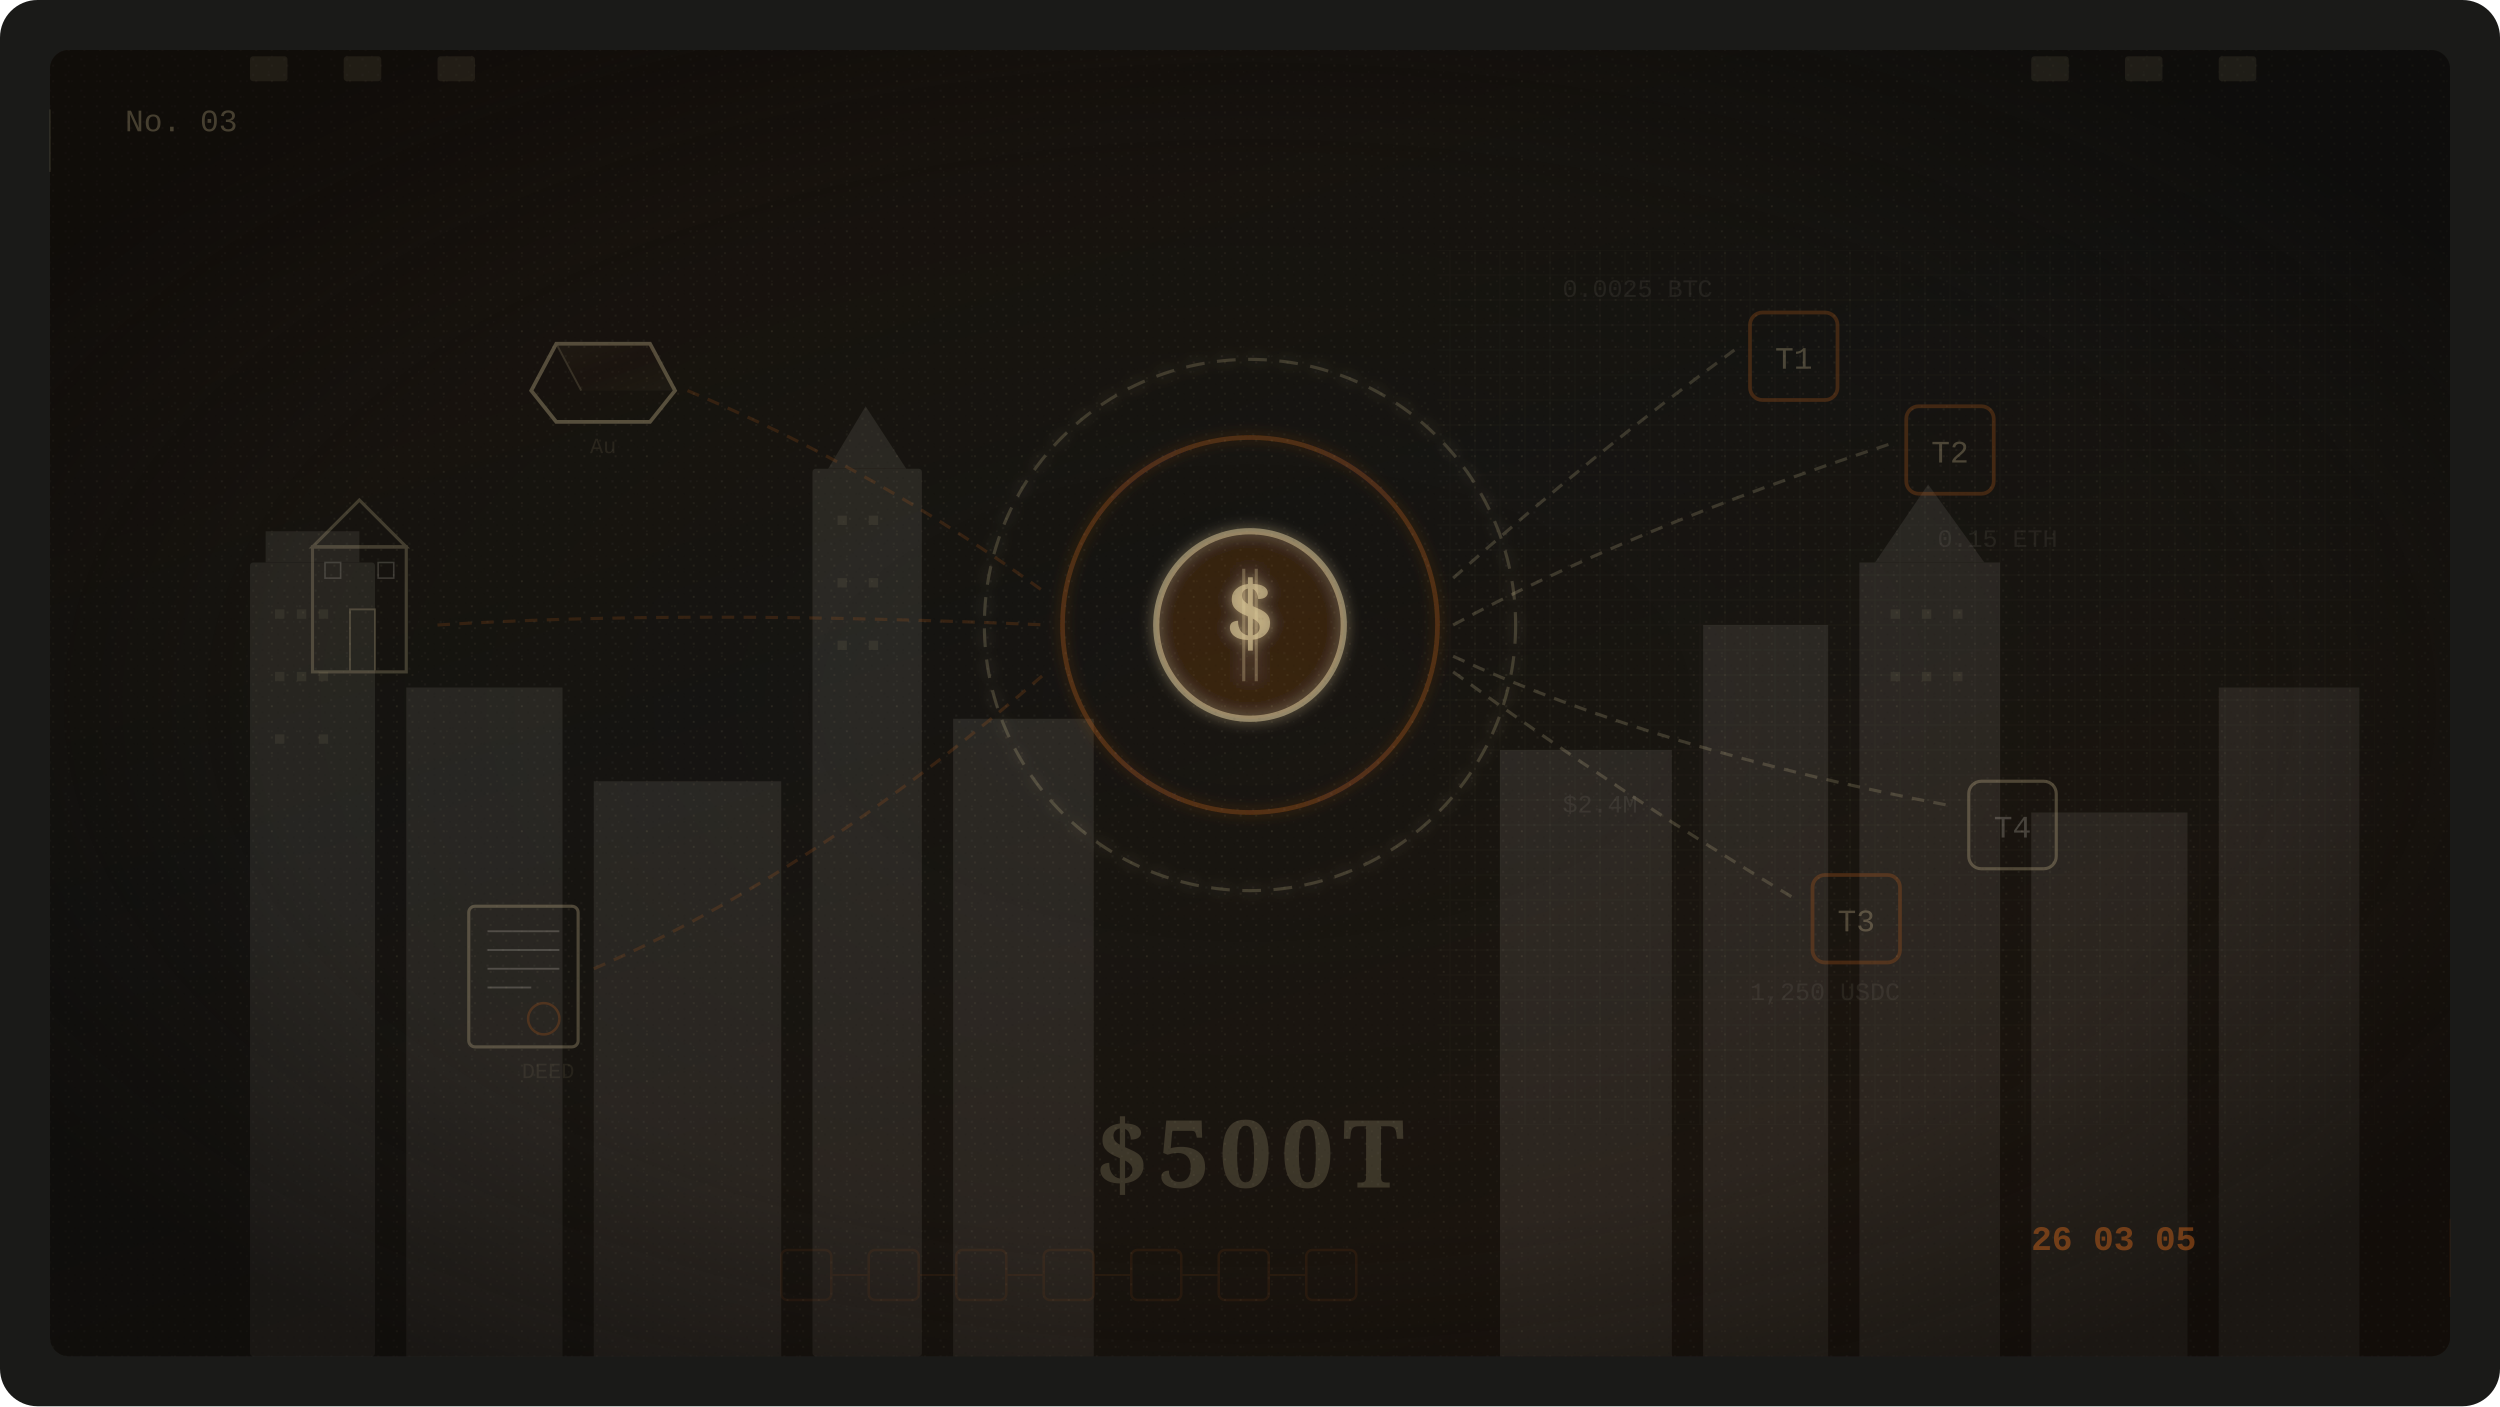
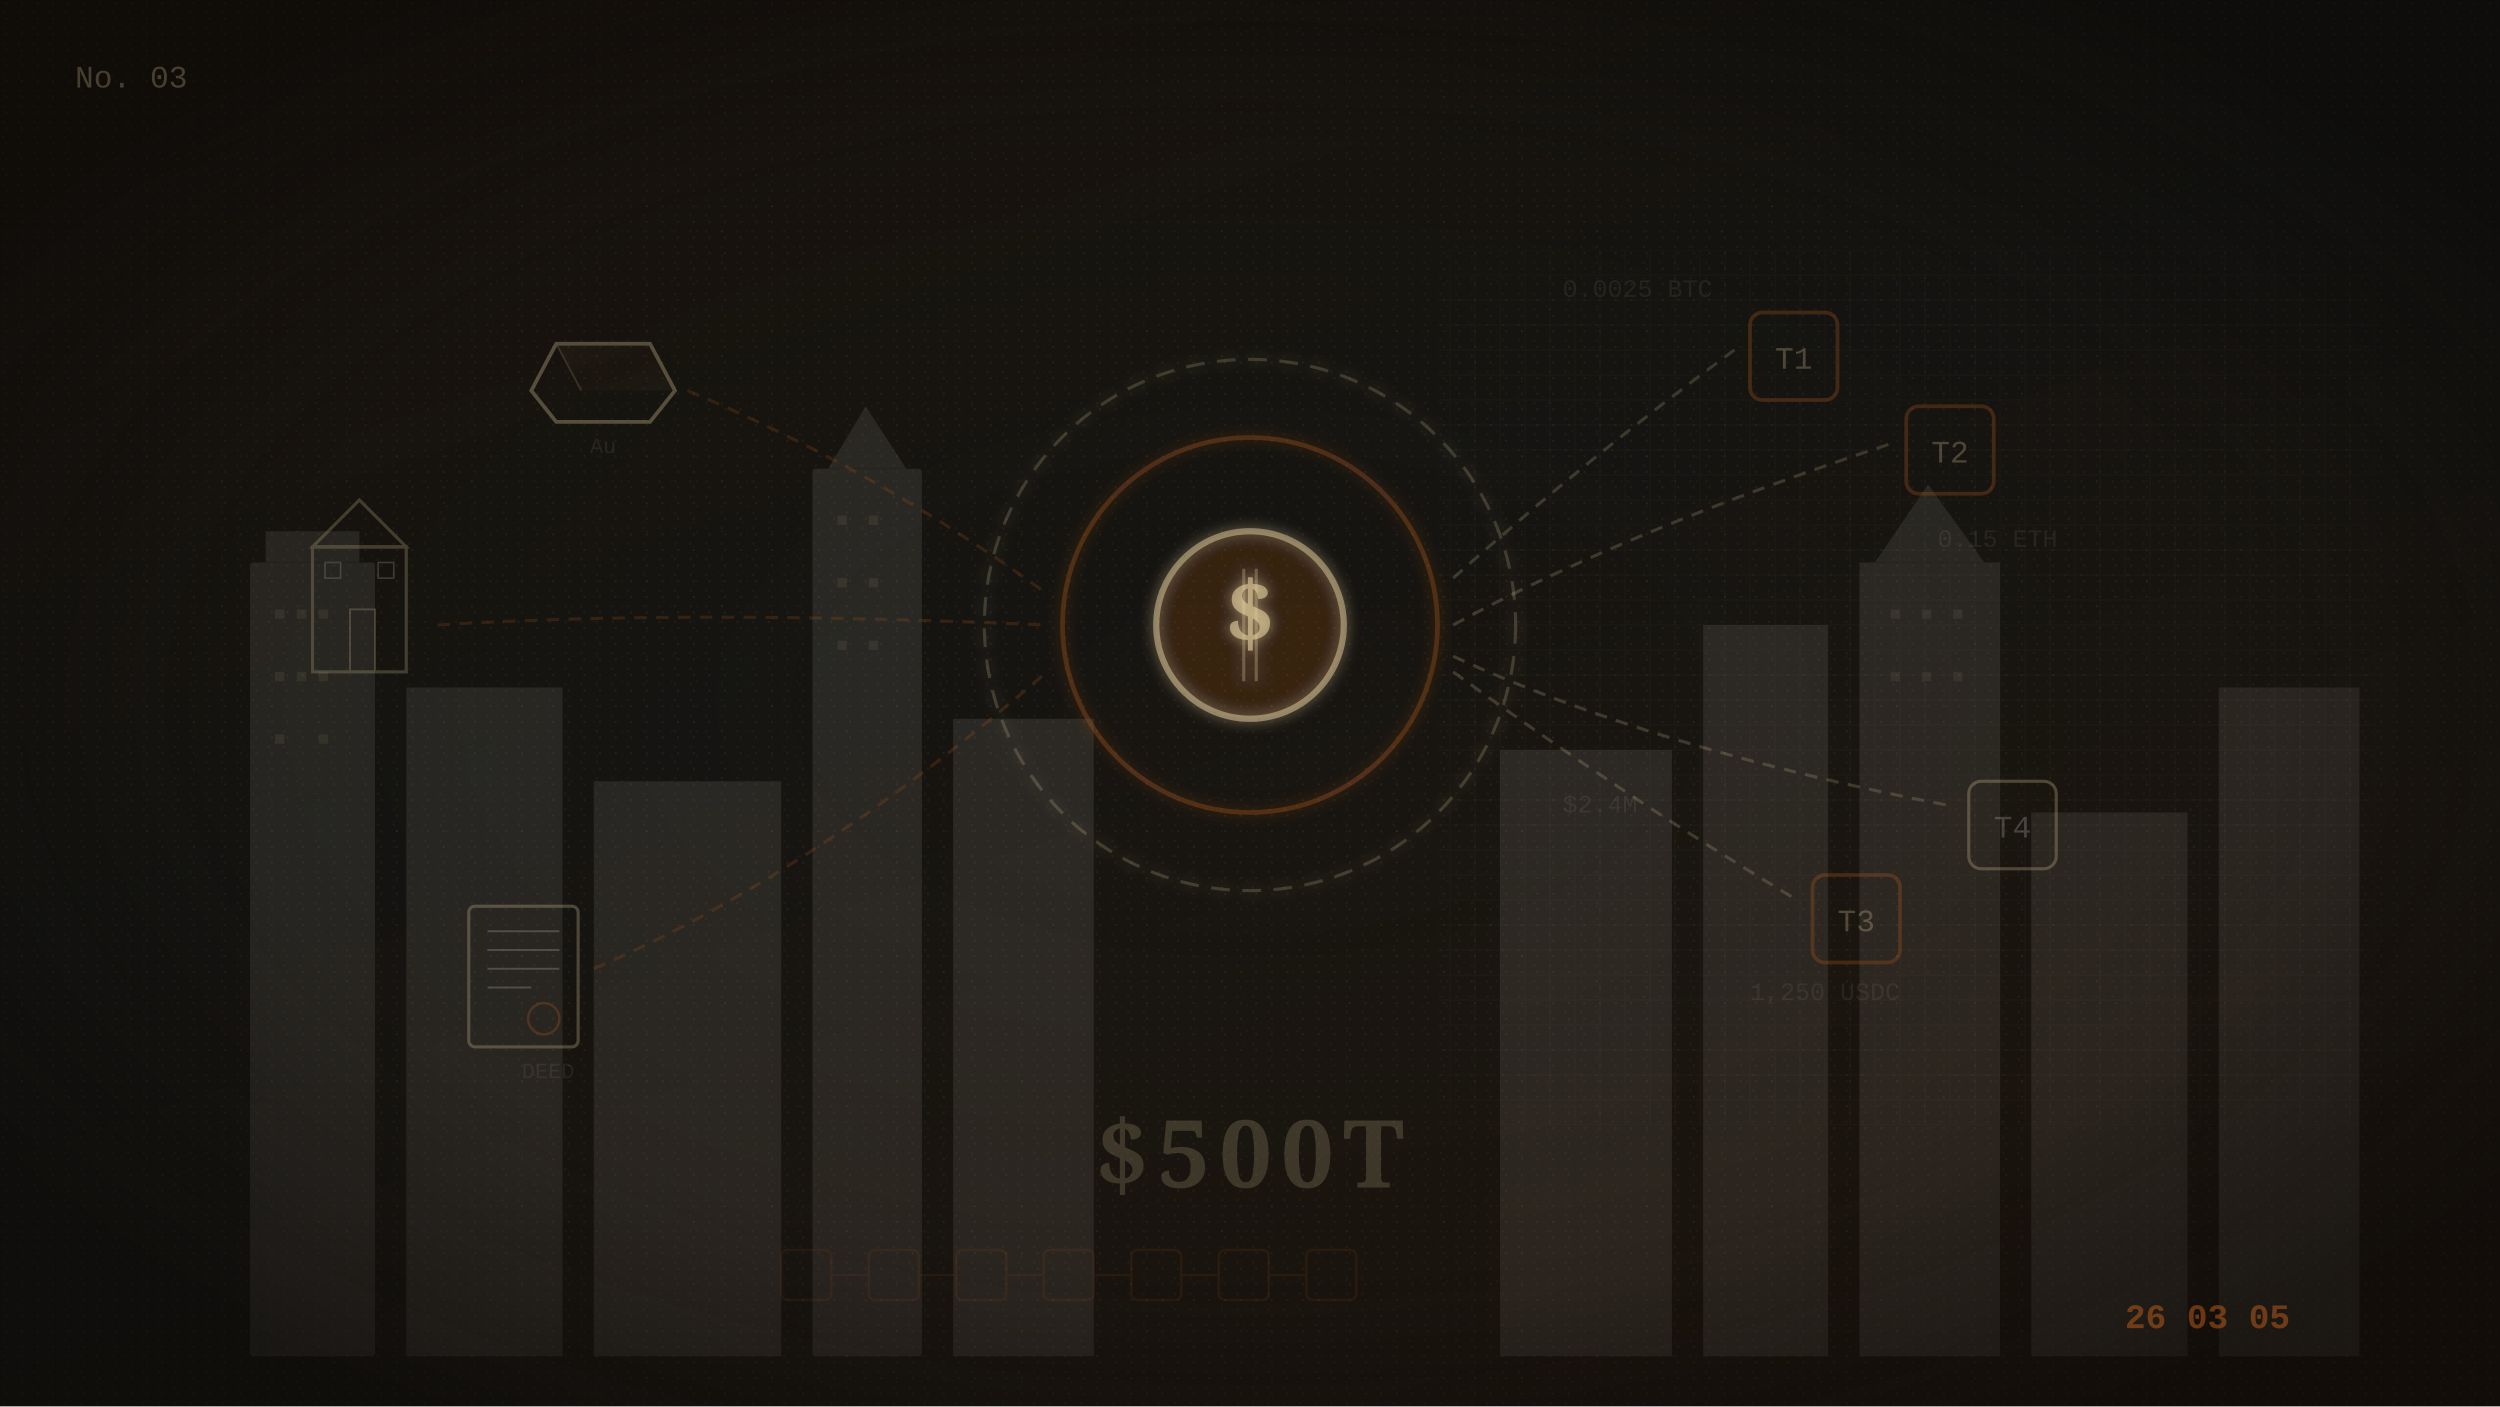
<svg xmlns="http://www.w3.org/2000/svg" viewBox="0 0 800 450" width="800" height="450">
  <defs>
    <pattern id="grain3" x="0" y="0" width="5" height="5" patternUnits="userSpaceOnUse">
      <circle cx="2" cy="1" r="0.35" fill="#e8d5a3" opacity="0.07" />
      <circle cx="4" cy="3" r="0.3" fill="#080808" opacity="0.06" />
      <circle cx="1" cy="4" r="0.4" fill="#c8c3b8" opacity="0.05" />
    </pattern>
    <pattern id="grain3b" x="0" y="0" width="8" height="8" patternUnits="userSpaceOnUse">
      <circle cx="3" cy="6" r="0.4" fill="#080808" opacity="0.04" />
      <circle cx="7" cy="2" r="0.3" fill="#e8d5a3" opacity="0.05" />
      <circle cx="1" cy="1" r="0.35" fill="#080808" opacity="0.03" />
      <circle cx="6" cy="7" r="0.25" fill="#c8c3b8" opacity="0.04" />
    </pattern>
    <radialGradient id="vignette3" cx="50%" cy="50%" r="60%">
      <stop offset="0%" stop-color="#080808" stop-opacity="0" />
      <stop offset="68%" stop-color="#080808" stop-opacity="0.14" />
      <stop offset="100%" stop-color="#080808" stop-opacity="0.55" />
    </radialGradient>
    <linearGradient id="warmth3" x1="0.2" y1="0" x2="0.8" y2="1">
      <stop offset="0%" stop-color="#c4601a" stop-opacity="0.07" />
      <stop offset="40%" stop-color="#e8d5a3" stop-opacity="0.04" />
      <stop offset="100%" stop-color="#c4601a" stop-opacity="0.09" />
    </linearGradient>
    <linearGradient id="goldshimmer" x1="0" y1="0" x2="1" y2="1">
      <stop offset="0%" stop-color="#e8d5a3" stop-opacity="0.3" />
      <stop offset="50%" stop-color="#c4601a" stop-opacity="0.15" />
      <stop offset="100%" stop-color="#e8d5a3" stop-opacity="0.25" />
    </linearGradient>
    <filter id="glow3">
      <feGaussianBlur stdDeviation="2" result="blur" />
      <feMerge>
        <feMergeNode in="blur" />
        <feMergeNode in="SourceGraphic" />
      </feMerge>
    </filter>
    <pattern id="pixelgrid" x="0" y="0" width="8" height="8" patternUnits="userSpaceOnUse">
      <rect x="0" y="0" width="8" height="8" fill="none" stroke="#e8d5a3" stroke-width="0.2" opacity="0.08" />
    </pattern>
  </defs>
-   <rect x="0" y="0" width="800" height="450" rx="12" ry="12" fill="#1a1a18" />
-   <rect x="16" y="16" width="768" height="418" rx="6" ry="6" fill="#0e0d0b" />
-   <rect x="16" y="16" width="768" height="418" rx="6" ry="6" fill="url(#warmth3)" />
+   <rect x="0" y="0" width="800" height="450" fill="#0e0d0b" />
+   <rect x="0" y="0" width="800" height="450" fill="url(#warmth3)" />
  <g opacity="0.12" fill="#c8c3b8">
    <rect x="80" y="180" width="40" height="254" rx="1" />
    <rect x="85" y="170" width="30" height="10" />
    <rect x="130" y="220" width="50" height="214" />
    <rect x="190" y="250" width="60" height="184" />
    <rect x="260" y="150" width="35" height="284" rx="1" />
    <polygon points="265,150 277,130 290,150" />
    <rect x="305" y="230" width="45" height="204" />
    <rect x="480" y="240" width="55" height="194" />
    <rect x="545" y="200" width="40" height="234" />
    <rect x="595" y="180" width="45" height="254" />
    <polygon points="600,180 617,155 635,180" />
    <rect x="650" y="260" width="50" height="174" />
    <rect x="710" y="220" width="45" height="214" />
  </g>
  <g fill="#e8d5a3" opacity="0.08">
    <rect x="88" y="195" width="3" height="3" />
    <rect x="95" y="195" width="3" height="3" />
    <rect x="102" y="195" width="3" height="3" />
    <rect x="88" y="215" width="3" height="3" />
    <rect x="95" y="215" width="3" height="3" />
    <rect x="102" y="215" width="3" height="3" />
    <rect x="88" y="235" width="3" height="3" />
    <rect x="102" y="235" width="3" height="3" />
    <rect x="268" y="165" width="3" height="3" />
    <rect x="278" y="165" width="3" height="3" />
    <rect x="268" y="185" width="3" height="3" />
    <rect x="278" y="185" width="3" height="3" />
    <rect x="268" y="205" width="3" height="3" />
    <rect x="278" y="205" width="3" height="3" />
    <rect x="605" y="195" width="3" height="3" />
    <rect x="615" y="195" width="3" height="3" />
    <rect x="625" y="195" width="3" height="3" />
    <rect x="605" y="215" width="3" height="3" />
    <rect x="615" y="215" width="3" height="3" />
    <rect x="625" y="215" width="3" height="3" />
  </g>
  <g transform="translate(400, 200)" filter="url(#glow3)">
    <circle cx="0" cy="0" r="85" fill="none" stroke="#e8d5a3" stroke-width="1" opacity="0.2" stroke-dasharray="6 4" />
    <circle cx="0" cy="0" r="60" fill="none" stroke="#c4601a" stroke-width="1.5" opacity="0.3" />
    <circle cx="0" cy="0" r="30" fill="#c4601a" opacity="0.1" />
    <circle cx="0" cy="0" r="30" fill="none" stroke="#e8d5a3" stroke-width="2" opacity="0.5" />
    <text x="0" y="6" text-anchor="middle" fill="#e8d5a3" opacity="0.6" font-family="Georgia, serif" font-size="28" font-weight="bold">$</text>
    <line x1="-2" y1="-18" x2="-2" y2="18" stroke="#e8d5a3" stroke-width="1" opacity="0.3" />
    <line x1="2" y1="-18" x2="2" y2="18" stroke="#e8d5a3" stroke-width="1" opacity="0.3" />
  </g>
  <g transform="translate(170, 110)" opacity="0.35">
    <polygon points="0,15 8,0 38,0 46,15 38,25 8,25" fill="none" stroke="#e8d5a3" stroke-width="1.2" />
    <polygon points="8,0 38,0 46,15 16,15" fill="url(#goldshimmer)" opacity="0.5" />
    <line x1="8" y1="0" x2="16" y2="15" stroke="#e8d5a3" stroke-width="0.6" opacity="0.5" />
    <text x="23" y="35" text-anchor="middle" fill="#e8d5a3" opacity="0.3" font-family="'Courier New', monospace" font-size="7">Au</text>
  </g>
  <g transform="translate(150, 290)" opacity="0.3">
    <rect x="0" y="0" width="35" height="45" rx="2" fill="none" stroke="#e8d5a3" stroke-width="1" />
    <line x1="6" y1="8" x2="29" y2="8" stroke="#c8c3b8" stroke-width="0.6" />
    <line x1="6" y1="14" x2="29" y2="14" stroke="#c8c3b8" stroke-width="0.6" />
    <line x1="6" y1="20" x2="29" y2="20" stroke="#c8c3b8" stroke-width="0.6" />
    <line x1="6" y1="26" x2="20" y2="26" stroke="#c8c3b8" stroke-width="0.6" />
    <circle cx="24" cy="36" r="5" fill="none" stroke="#c4601a" stroke-width="0.8" />
    <text x="17" y="55" fill="#e8d5a3" opacity="0.3" font-family="'Courier New', monospace" font-size="7">DEED</text>
  </g>
  <g transform="translate(100, 160)" opacity="0.25">
    <rect x="0" y="15" width="30" height="40" fill="none" stroke="#e8d5a3" stroke-width="1" />
    <polygon points="0,15 15,0 30,15" fill="none" stroke="#e8d5a3" stroke-width="1" />
    <rect x="12" y="35" width="8" height="20" fill="none" stroke="#e8d5a3" stroke-width="0.6" />
    <rect x="4" y="20" width="5" height="5" fill="none" stroke="#c8c3b8" stroke-width="0.5" />
    <rect x="21" y="20" width="5" height="5" fill="none" stroke="#c8c3b8" stroke-width="0.5" />
  </g>
  <g opacity="0.2" stroke="#c4601a" stroke-width="1" fill="none">
    <path d="M220,125 Q280,150 335,190" stroke-dasharray="4 3" />
    <path d="M190,310 Q260,280 335,215" stroke-dasharray="4 3" />
    <path d="M140,200 Q220,195 335,200" stroke-dasharray="4 3" />
  </g>
  <g opacity="0.3">
    <g transform="translate(560, 100)">
      <rect x="0" y="0" width="28" height="28" rx="4" fill="none" stroke="#c4601a" stroke-width="1.2" />
      <text x="14" y="18" text-anchor="middle" fill="#e8d5a3" font-family="'Courier New', monospace" font-size="10">T1</text>
    </g>
    <g transform="translate(610, 130)">
      <rect x="0" y="0" width="28" height="28" rx="4" fill="none" stroke="#c4601a" stroke-width="1.2" />
      <text x="14" y="18" text-anchor="middle" fill="#e8d5a3" font-family="'Courier New', monospace" font-size="10">T2</text>
    </g>
    <g transform="translate(580, 280)">
      <rect x="0" y="0" width="28" height="28" rx="4" fill="none" stroke="#c4601a" stroke-width="1.2" />
      <text x="14" y="18" text-anchor="middle" fill="#e8d5a3" font-family="'Courier New', monospace" font-size="10">T3</text>
    </g>
    <g transform="translate(630, 250)">
      <rect x="0" y="0" width="28" height="28" rx="4" fill="none" stroke="#e8d5a3" stroke-width="1" />
      <text x="14" y="18" text-anchor="middle" fill="#c8c3b8" font-family="'Courier New', monospace" font-size="10">T4</text>
    </g>
  </g>
  <g opacity="0.2" stroke="#e8d5a3" stroke-width="1" fill="none">
    <path d="M465,185 Q510,145 555,112" stroke-dasharray="4 3" />
    <path d="M465,200 Q520,170 605,142" stroke-dasharray="4 3" />
    <path d="M465,215 Q520,255 575,288" stroke-dasharray="4 3" />
    <path d="M465,210 Q530,240 625,258" stroke-dasharray="4 3" />
  </g>
  <g transform="translate(400, 380)" opacity="0.2">
    <text x="0" y="0" text-anchor="middle" fill="#e8d5a3" font-family="Georgia, serif" font-size="30" font-weight="bold" letter-spacing="3">$500T</text>
  </g>
  <g opacity="0.12" transform="translate(250, 400)">
    <rect x="0" y="0" width="16" height="16" rx="2" fill="none" stroke="#c4601a" stroke-width="0.8" />
    <line x1="16" y1="8" x2="28" y2="8" stroke="#c4601a" stroke-width="0.6" />
    <rect x="28" y="0" width="16" height="16" rx="2" fill="none" stroke="#c4601a" stroke-width="0.8" />
    <line x1="44" y1="8" x2="56" y2="8" stroke="#c4601a" stroke-width="0.6" />
    <rect x="56" y="0" width="16" height="16" rx="2" fill="none" stroke="#c4601a" stroke-width="0.8" />
    <line x1="72" y1="8" x2="84" y2="8" stroke="#c4601a" stroke-width="0.6" />
    <rect x="84" y="0" width="16" height="16" rx="2" fill="none" stroke="#c4601a" stroke-width="0.8" />
    <line x1="100" y1="8" x2="112" y2="8" stroke="#c4601a" stroke-width="0.6" />
    <rect x="112" y="0" width="16" height="16" rx="2" fill="none" stroke="#c4601a" stroke-width="0.8" />
    <line x1="128" y1="8" x2="140" y2="8" stroke="#c4601a" stroke-width="0.6" />
    <rect x="140" y="0" width="16" height="16" rx="2" fill="none" stroke="#c4601a" stroke-width="0.8" />
    <line x1="156" y1="8" x2="168" y2="8" stroke="#c4601a" stroke-width="0.6" />
    <rect x="168" y="0" width="16" height="16" rx="2" fill="none" stroke="#c4601a" stroke-width="0.8" />
  </g>
  <rect x="460" y="80" width="300" height="280" fill="url(#pixelgrid)" opacity="0.5" />
  <g fill="#c8c3b8" opacity="0.1" font-family="'Courier New', monospace" font-size="8">
    <text x="500" y="95">0.0025 BTC</text>
    <text x="560" y="320">1,250 USDC</text>
    <text x="620" y="175">0.15 ETH</text>
    <text x="500" y="260">$2.4M</text>
  </g>
-   <rect x="16" y="16" width="768" height="418" rx="6" ry="6" fill="url(#grain3)" />
-   <rect x="16" y="16" width="768" height="418" rx="6" ry="6" fill="url(#grain3b)" />
-   <rect x="16" y="16" width="768" height="418" rx="6" ry="6" fill="url(#vignette3)" />
-   <line x1="16" y1="35" x2="16" y2="55" stroke="#e8d5a3" stroke-width="0.5" opacity="0.12" />
-   <line x1="784" y1="390" x2="784" y2="415" stroke="#c4601a" stroke-width="0.4" opacity="0.1" />
-   <g transform="translate(650, 400)">
+   <rect x="0" y="0" width="800" height="450" fill="url(#grain3)" />
+   <rect x="0" y="0" width="800" height="450" fill="url(#grain3b)" />
+   <rect x="0" y="0" width="800" height="450" fill="url(#vignette3)" />
+   <g transform="translate(680, 425)">
    <text fill="#c4601a" opacity="0.5" font-family="'Courier New', monospace" font-size="11" font-weight="bold">26  03  05</text>
  </g>
-   <g transform="translate(40, 42)">
+   <g transform="translate(24, 28)">
    <text fill="#e8d5a3" opacity="0.25" font-family="'Courier New', monospace" font-size="10">No. 03</text>
  </g>
-   <g opacity="0.08" fill="#e8d5a3">
-     <rect x="80" y="18" width="12" height="8" rx="1" />
-     <rect x="110" y="18" width="12" height="8" rx="1" />
-     <rect x="140" y="18" width="12" height="8" rx="1" />
-     <rect x="650" y="18" width="12" height="8" rx="1" />
-     <rect x="680" y="18" width="12" height="8" rx="1" />
-     <rect x="710" y="18" width="12" height="8" rx="1" />
-   </g>
</svg>
